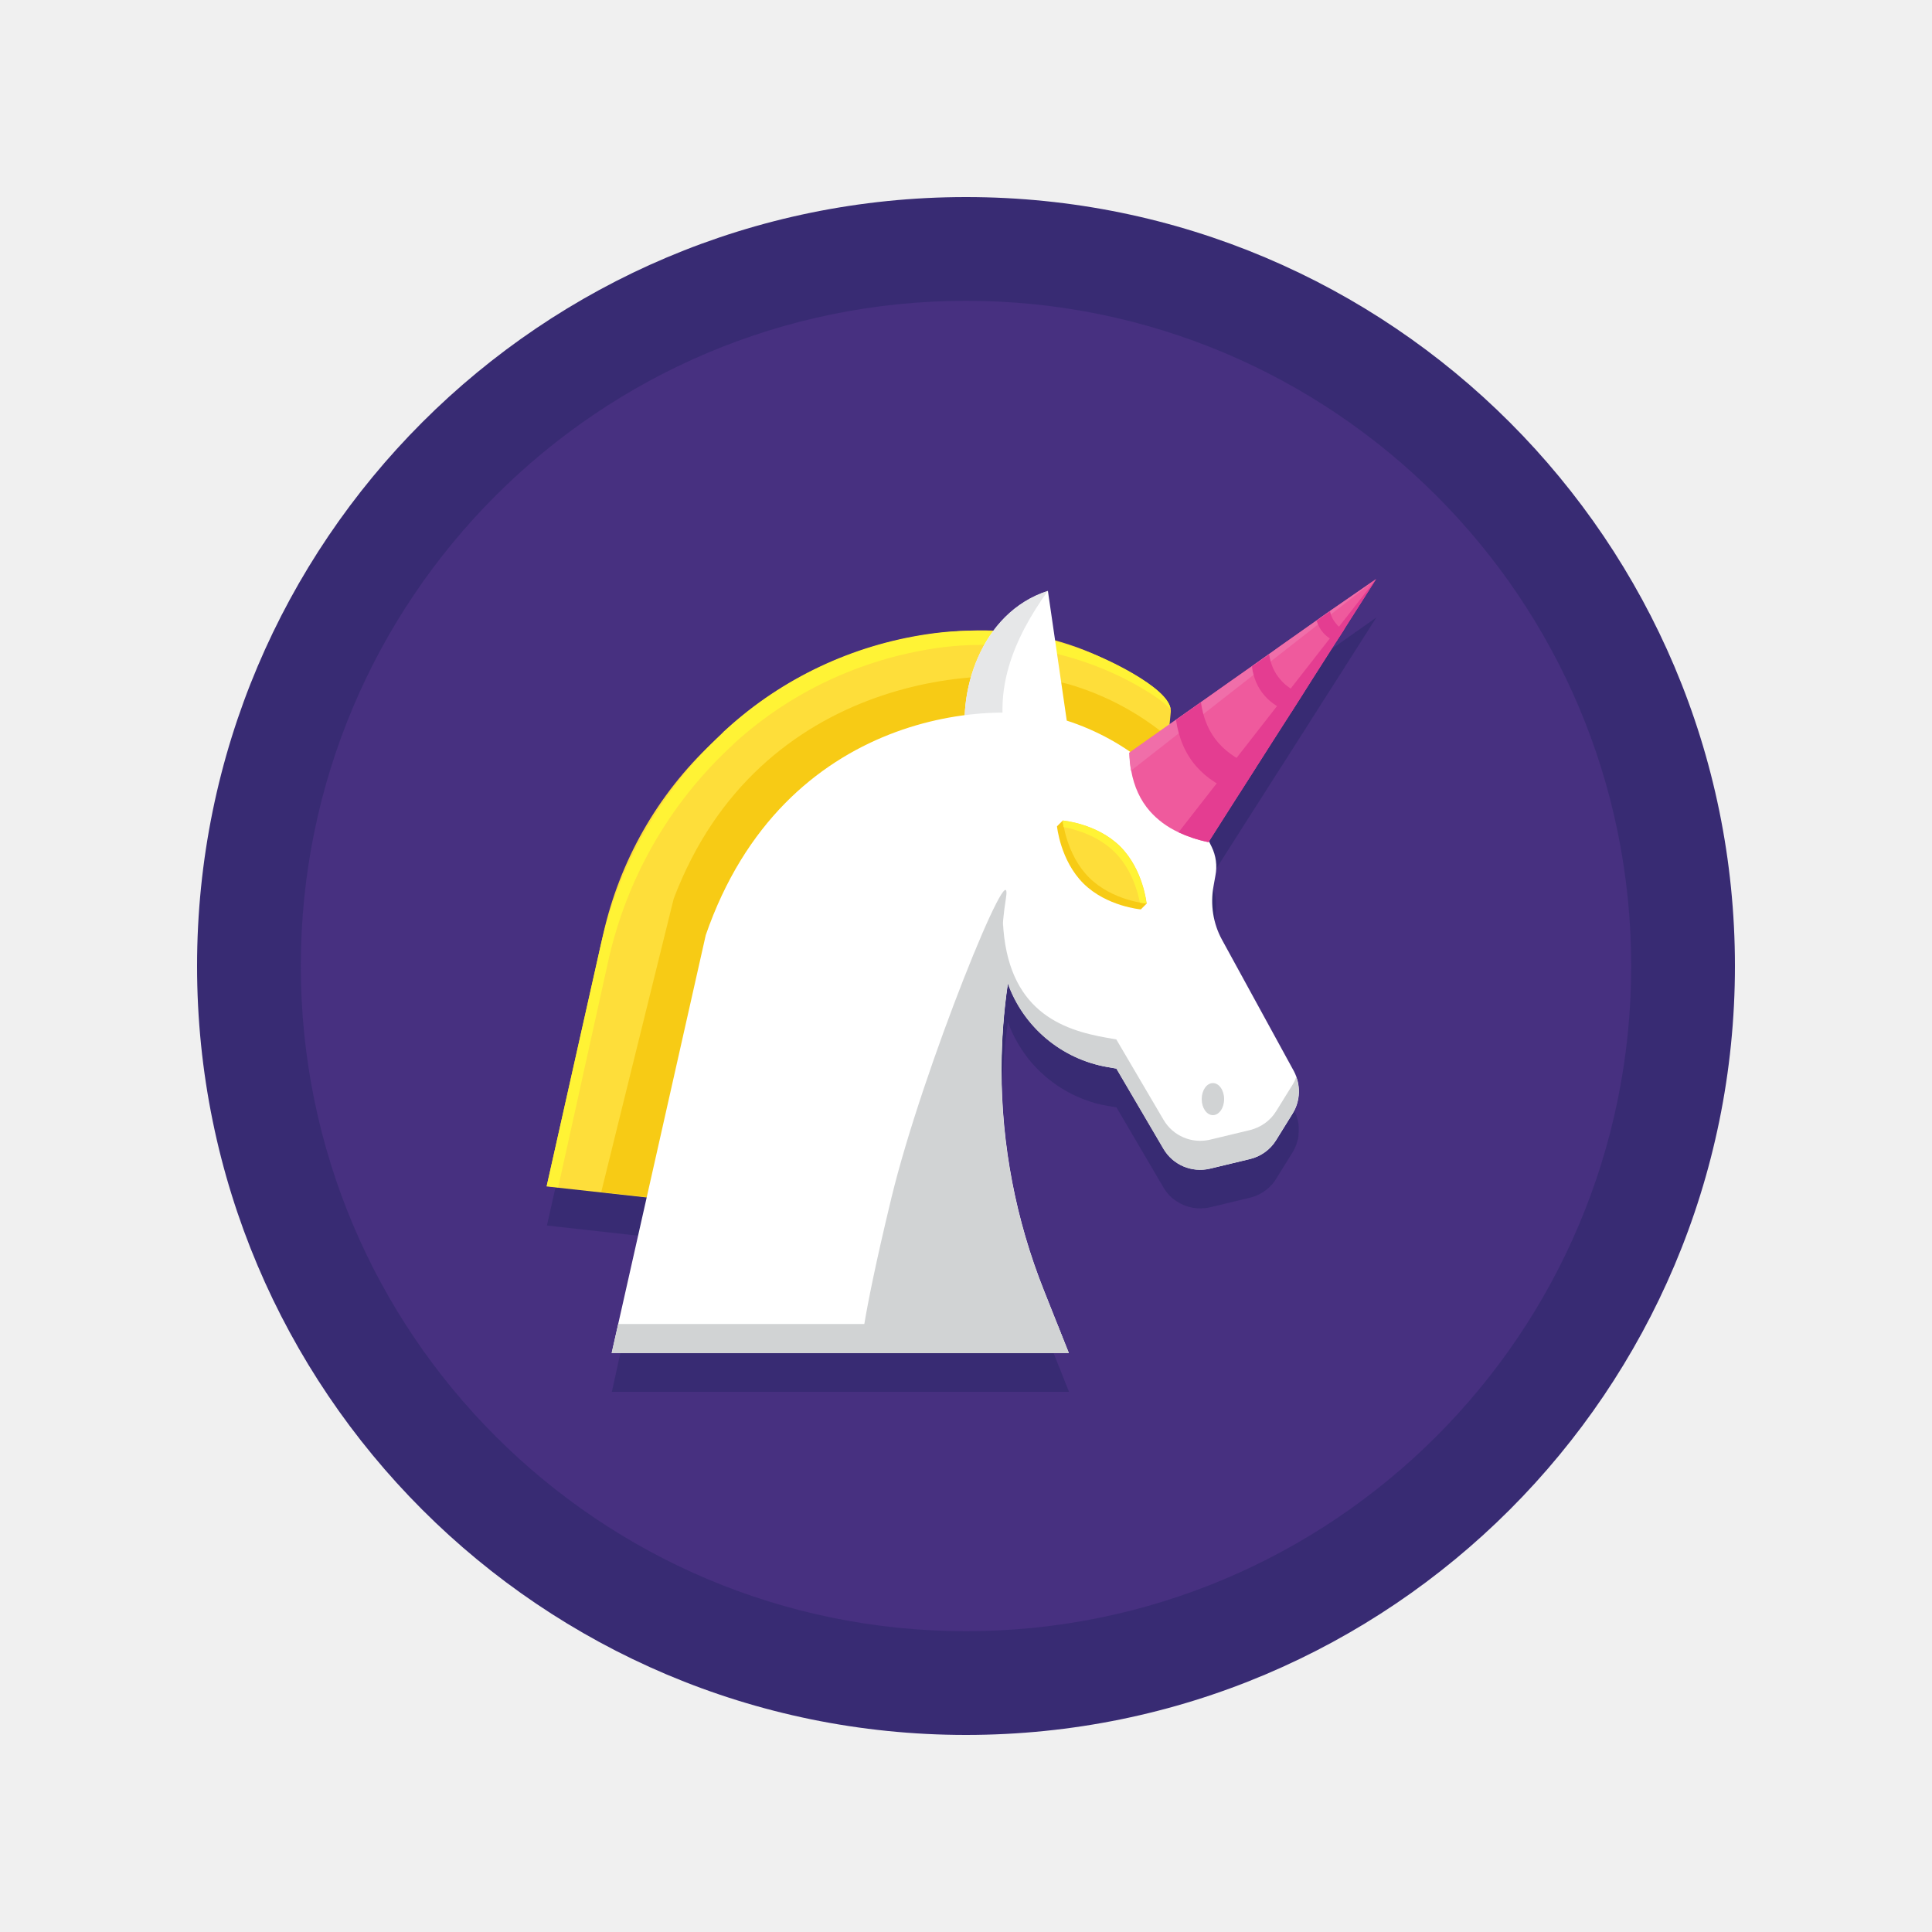
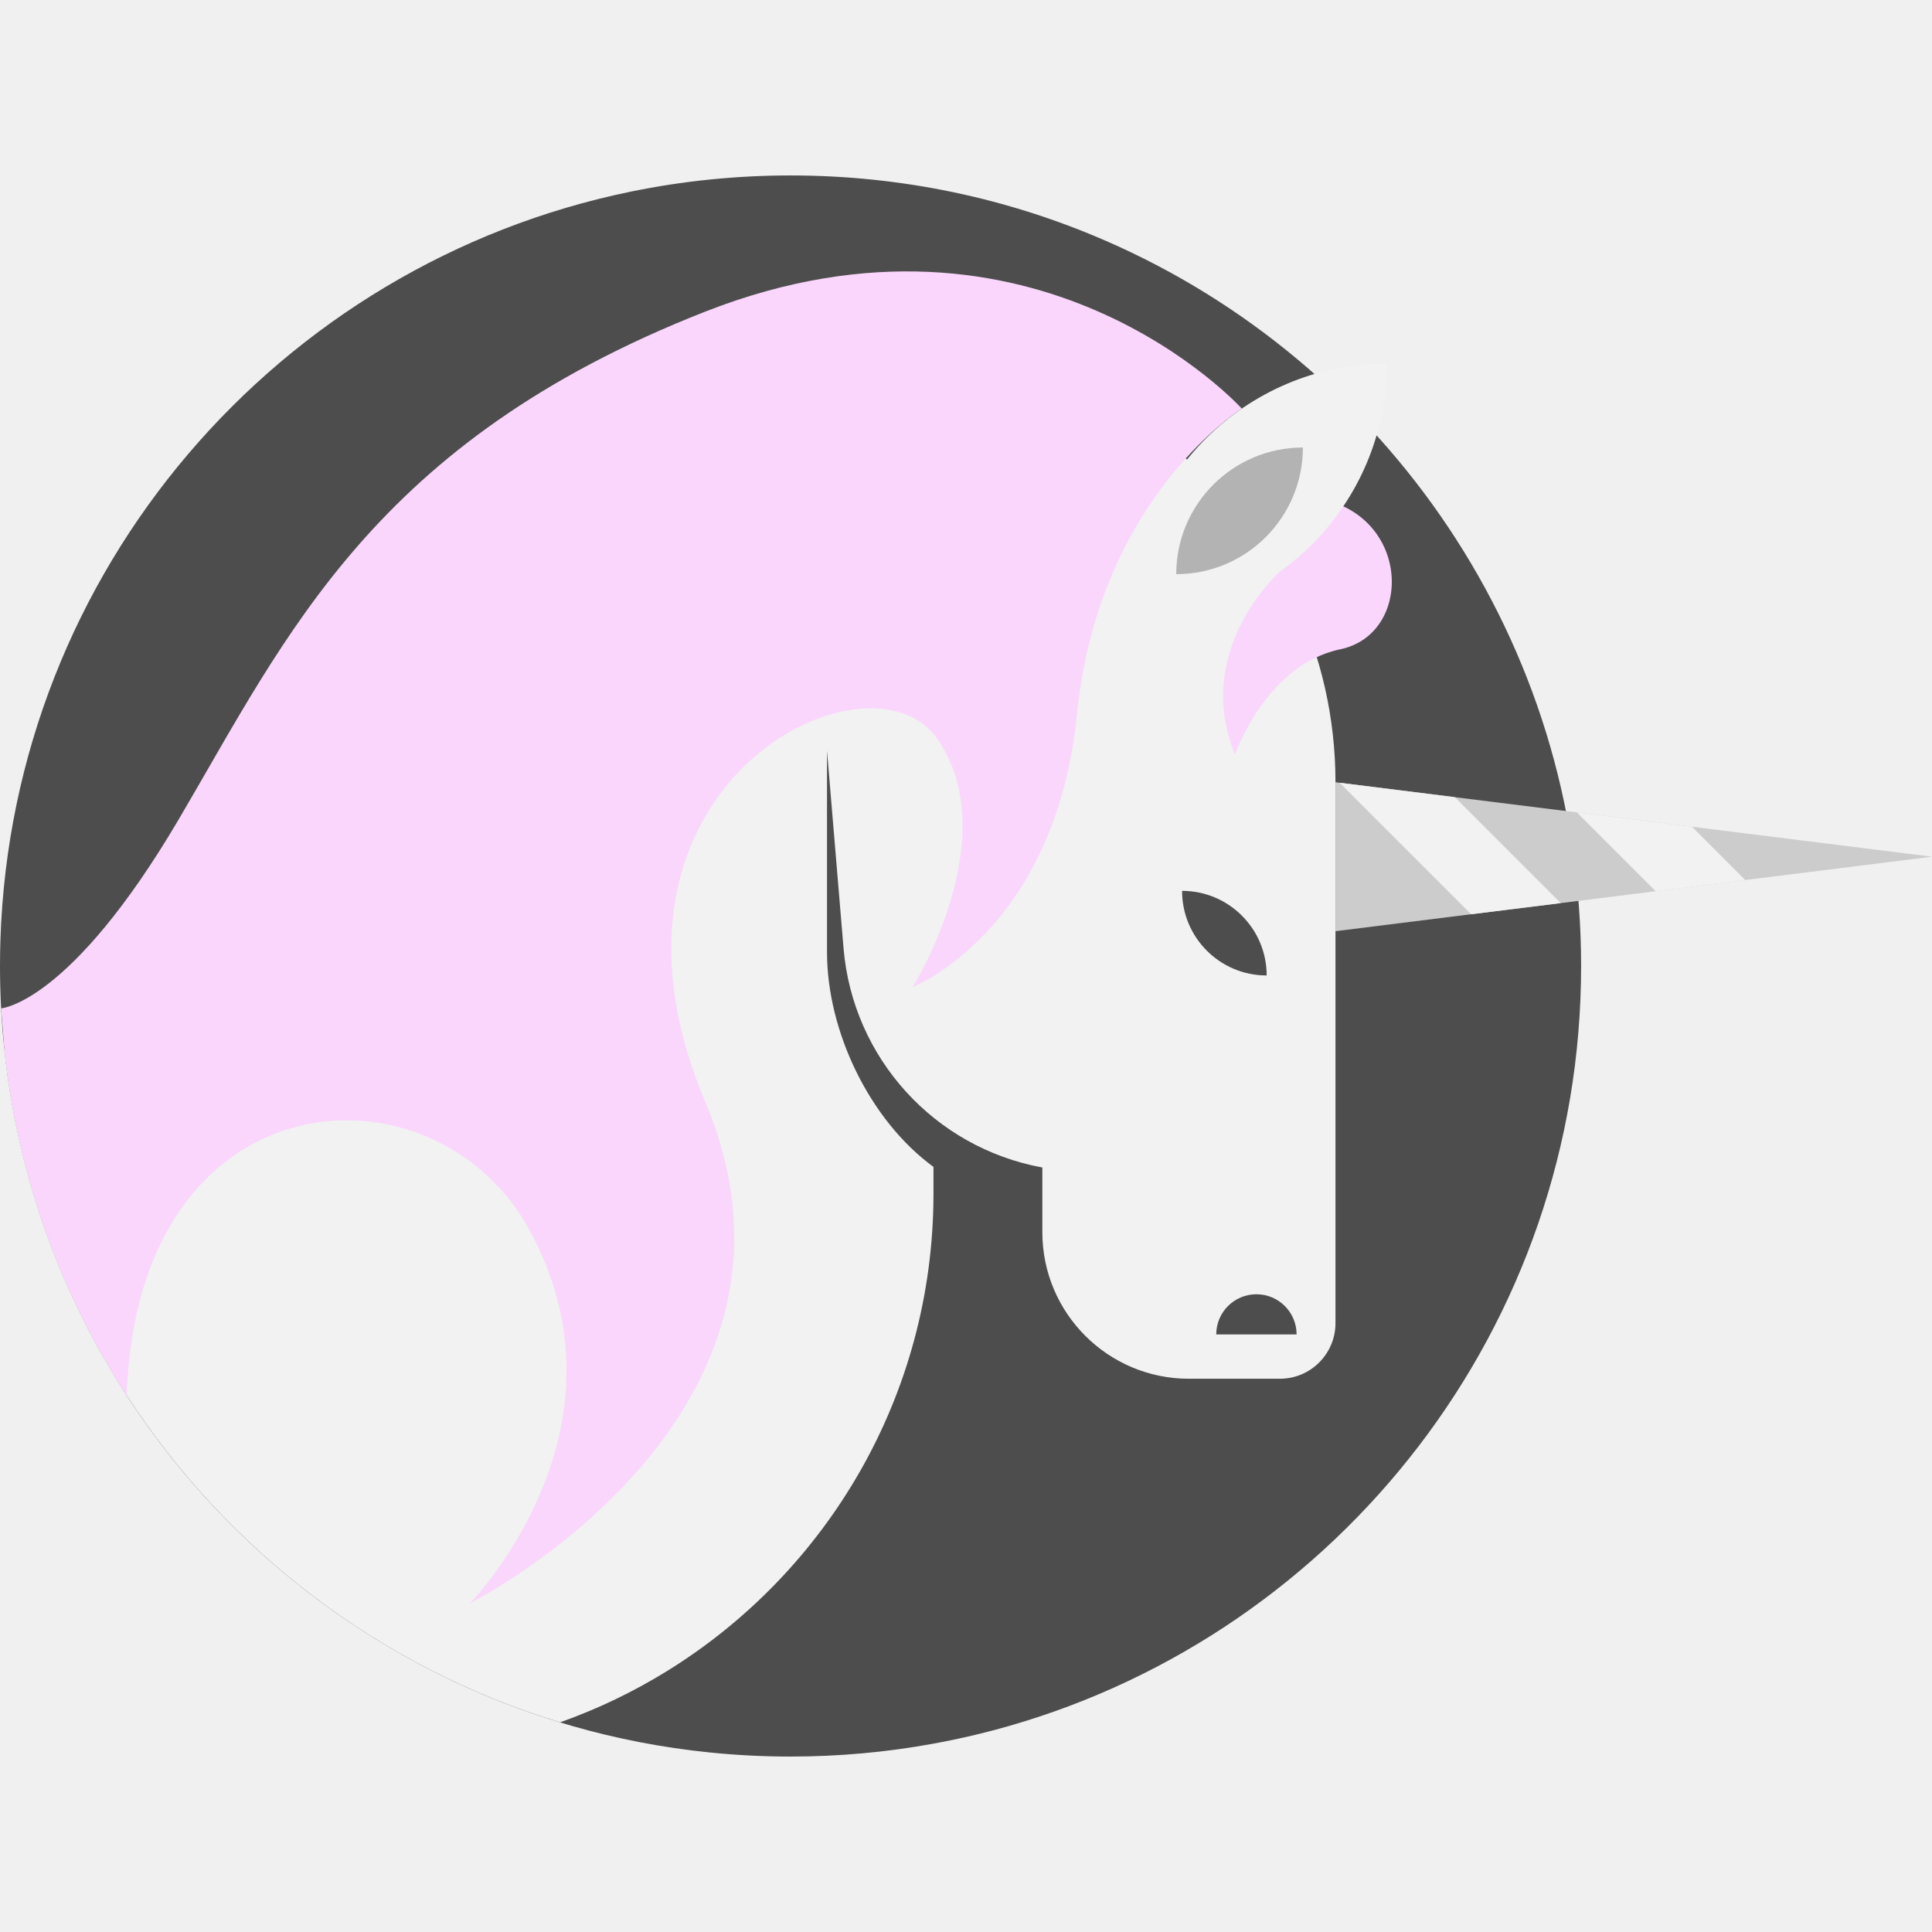
- <svg xmlns="http://www.w3.org/2000/svg" style="width: 50px; height:50px" viewBox="0 0 1000 1000" xml:space="preserve">
-   <switch>
-     <g>
-       <circle fill="#382B73" cx="500" cy="500" r="398" />
-       <circle fill="#473080" cx="500" cy="500" r="344.3" />
-       <path fill="#382B73" d="m689.7 335.6-1.3.9-4.4 3.1-2.5 1.8-17.6 12.4-7 5-.3.2-8.6 6-12.8 9-10.6 7.5-2.7 1.9-12.9 9.1-3.5 2.4.6-6.5V387c0-.3-.1-.5-.2-.8 0-.1 0-.1-.1-.2-.2-.7-.5-1.4-.9-2.1 0-.1-.1-.1-.1-.2l-.6-.9c-.1-.1-.1-.2-.2-.3-.2-.3-.4-.6-.6-.8-.1-.1-.1-.2-.2-.2-.6-.7-1.2-1.5-2-2.2l-.2-.2-.9-.9-.3-.3c-.3-.3-.6-.5-.9-.8l-.3-.3c-.4-.3-.8-.6-1.2-1-.1 0-.1-.1-.2-.1-.5-.4-1-.7-1.5-1.1-.1-.1-.2-.2-.3-.2-.4-.3-.8-.6-1.2-.8-.2-.1-.3-.2-.5-.4-.4-.2-.7-.5-1.1-.7-.2-.1-.4-.2-.5-.4-.4-.3-.8-.5-1.3-.8-.1-.1-.3-.2-.4-.3-.6-.3-1.1-.7-1.7-1-.2-.1-.3-.2-.5-.3-.4-.3-.8-.5-1.3-.8-.1 0-.2-.1-.3-.1-.1-.1-.2-.1-.3-.1-.8-.5-1.6-.9-2.5-1.4-.3-.1-.5-.3-.8-.4-.8-.4-1.6-.9-2.4-1.3-.1-.1-.3-.1-.4-.2-3.7-1.9-7.5-3.8-11.1-5.5-7.5-3.5-15.2-6.3-23.1-8.5l-3.7-25.5c-11.9 3.8-21.3 11.3-28.1 20.5-2.8-.1-5.7-.2-8.5-.1-8 .2-16 .8-23.9 1.9-.7.1-1.5.2-2.2.3h-.3c-.4.1-.8.1-1.1.2-1 .2-1.9.3-2.9.5-.5.1-1 .2-1.4.3-.9.2-1.8.3-2.6.5-.5.1-1 .2-1.4.3-.9.2-1.9.4-2.8.6l-1.2.3c-1.3.3-2.6.6-4 .9-.2.1-.4.1-.6.2l-3.3.9c-.4.1-.9.2-1.3.4-.9.2-1.8.5-2.7.7-.5.1-.9.3-1.4.4-.9.3-1.8.5-2.6.8-.4.1-.9.3-1.3.4-1.1.4-2.2.7-3.3 1.1-.2.1-.4.1-.6.2-1.3.4-2.6.9-3.8 1.4-.4.1-.7.3-1.1.4-.9.3-1.8.7-2.7 1-.4.2-.9.4-1.3.5-.8.3-1.7.7-2.5 1-.4.2-.9.4-1.3.6-.9.4-1.8.8-2.8 1.2-.3.1-.7.3-1 .4-1.2.6-2.5 1.1-3.7 1.7-.2.1-.5.2-.7.3l-3 1.5-1.2.6c-.8.4-1.6.8-2.5 1.3-.4.2-.9.5-1.3.7-.8.4-1.7.9-2.5 1.3l-1.2.6c-1.1.6-2.2 1.2-3.3 1.9-.1.1-.2.1-.3.2-1.2.7-2.3 1.4-3.5 2.1-.4.2-.7.4-1.1.7-.8.5-1.6 1-2.4 1.6-.4.3-.8.5-1.2.8-.8.5-1.5 1-2.3 1.5-.4.3-.8.5-1.2.8-.9.6-1.7 1.2-2.6 1.8-.3.2-.6.4-.8.6l-3.3 2.4c-.2.2-.5.4-.7.6-.9.7-1.7 1.3-2.6 2-.4.3-.7.6-1.1.9-.7.6-1.5 1.2-2.2 1.8-.4.3-.8.6-1.1.9-.7.6-1.5 1.2-2.2 1.9-.3.3-.7.6-1 .8-1 .9-2.1 1.8-3.1 2.8-.9.8-1.8 1.6-2.6 2.5l-4.8 4.5c-28.3 26.6-47.9 61.1-56.4 99l-29.3 130.5 5.9.7 45.9 5.1-14.9 65.2-.7 3.3-2.6 11.8h236.6l-1.7-4.3-4.3-10.8-6.9-17.4c-14.5-36.4-21.9-75.1-21.9-114 0-2.5 0-4.9.1-7.4.1-5.9.5-11.7.9-17.6 0-.6.1-1.2.1-1.8.1-1 .2-2 .3-2.9.1-.8.2-1.6.2-2.5.1-.8.2-1.7.3-2.5.1-1.1.2-2.1.4-3.2.1-.6.2-1.3.2-1.9.2-1.7.5-3.4.7-5.1.9 2.5 1.9 4.9 3.1 7.2.3.6.6 1.3 1 1.9.4.7.8 1.5 1.2 2.2 1.3 2.2 2.7 4.3 4.2 6.3.4.6.9 1.2 1.3 1.7 7.5 9.3 17.4 16.5 28.7 20.8 3.9 1.5 7.9 2.6 12.1 3.3l1.8.3 2.8.5 24.4 41.6c1.2 2 2.7 3.8 4.4 5.3.1.1.3.2.4.3.6.5 1.2.9 1.8 1.3 5 3.4 11.3 4.6 17.4 3.2l10.4-2.5 10.4-2.5c3.8-.9 7.3-2.9 10.1-5.6 1.3-1.2 2.4-2.6 3.3-4.1l8.5-13.7c.2-.4.5-.8.7-1.2.1-.1.1-.3.2-.4.1-.3.3-.5.4-.8.1-.2.1-.3.2-.5s.2-.5.3-.7c.1-.2.1-.4.2-.6.1-.2.2-.5.2-.7.1-.2.1-.4.2-.6.1-.2.1-.5.2-.7.1-.2.1-.4.2-.6 0-.2.1-.4.1-.7.1-.5.2-1 .2-1.5v-.4c0-.3 0-.6.1-.9V583.1c0-.3-.1-.6-.1-.9v-.3c-.2-1.6-.6-3.1-1.1-4.6-.4-1-.8-2-1.3-3l-37.2-68c-4.6-8.4-6.2-18.2-4.4-27.6l1-5.6c.9-5.1.2-10.4-2-15-.4-.9-.9-1.8-1.3-2.6l15.7-24.7 8.8-13.8 2-3.1 7.2-11.3 8.9-13.9 5.9-9.3.1-.1 4.8-7.6 12.5-19.6 4-6.2.9-1.5 15.8-24.8-22.7 16z" />
-       <path fill="#FEDE3A" d="m602.5 403.8 3.5-35.3c.7-9.1-19.2-20.4-36.8-28.6-19.9-9.2-41.6-14-63.5-13.6-47.6.9-93.9 18.7-129.7 51.3-.9.8-1.8 1.6-2.6 2.5l-4.8 4.5c-28.3 26.6-47.9 61.1-56.4 99l-29.3 130.5 51.8 5.7 267.8-216z" />
-       <path fill="#FFF335" d="m288.9 614.6 26-117.5c9.4-42.1 31.2-80.4 62.6-109.9.9-.8 1.8-1.6 2.6-2.5 29.2-26.6 65.4-43.3 103.6-49.1 36.9-5.5 74.7 1.6 107 20.4 6.2 3.6 11.7 7.4 15.2 11.1-.7-5.8-9-12.3-19.3-18.4-32.2-18.8-70.1-26-107-20.4-38.2 5.7-74.4 22.5-103.6 49.1-.9.8-1.8 1.6-2.6 2.5-31.4 29.6-53.2 67.9-62.6 109.9L283 613.9l5.9.7z" />
-       <path fill="#F7CB15" d="M604.7 381.7c-.7-.6-1.3-1.1-2-1.7-13.5-10.9-29.3-19.5-46.7-25-43.3-13.7-163.3-6-207.3 110.2L311.2 617l23.5 2.6 267.8-215.9 2.2-22z" />
-       <path fill="#FFF" d="m553.8 384.3-32.4 2.2-12.4.8-8.4.6c-5.8-28.7 6.8-70.8 41.8-82l11.4 78.4z" />
-       <path fill="#E6E7E8" d="M542.4 305.8c-18.3 25.5-28.6 52-21 80.6l-12.4.8-8.4.6c-5.8-28.7 6.8-70.7 41.8-82z" />
-       <path fill="#FFF" d="m669 576.5-8.5 13.7c-3 4.9-7.9 8.3-13.4 9.7l-20.8 5c-9.4 2.2-19.1-1.9-24-10.2l-24.4-41.6-4.6-.8c-23.7-4.1-43.4-20.7-51.6-43.3-2.2 14.9-3.3 29.9-3.3 44.8 0 38.9 7.4 77.6 21.9 114l12.9 32.5H316.6L365.3 484C405.5 367.8 515 360.2 554.6 373.8c15.9 5.5 30.3 14 42.7 25 12.3 10.9 22.5 24.3 29.8 39.4 2.3 4.7 3 9.9 2 15l-1 5.6c-1.7 9.4-.2 19.2 4.4 27.6l37.2 68c3.7 7 3.5 15.4-.7 22.1z" />
-       <path fill="#D1D3D4" d="m320 685.3-3.4 15h236.6l-6-15zM669 561.5l-8.5 13.7c-3 4.9-7.9 8.3-13.4 9.7l-20.8 5c-9.4 2.2-19.1-1.9-24-10.2L577.8 538l-4.6-.8c-23.7-4.1-52-14-54.1-60.2-2.2 14.9-.8 46.8-.8 61.7 0 2.6 0 5.1.1 7.7.3-12.5 1.3-25 3.2-37.4 8.1 22.7 27.8 39.2 51.6 43.3l4.6.8 24.4 41.6c4.9 8.3 14.6 12.4 24 10.2l20.8-5c5.6-1.3 10.4-4.8 13.4-9.7l8.5-13.7c3.6-5.8 4.3-12.8 2-19.1-.4 1.4-1.1 2.8-1.9 4.1z" />
-       <path fill="#EF5A9D" d="m712.3 299.7-15.8 24.8-.9 1.5-4 6.2-12.5 19.6-4.8 7.6-.1.1-5.9 9.3-8.9 13.9-7.2 11.3-2 3.1-8.8 13.8-15.9 25c-5.8-1.2-11-3-15.5-5.1-6-2.8-10.9-6.5-14.8-10.9-5-5.7-8.2-12.7-9.7-21-.5-3-.8-6.1-.9-9.3l24.2-17.1 12.9-9.1 2.7-1.9L635 354l12.8-9 8.6-6.1.3-.2 7-5 17.6-12.4 2.5-1.8 4.4-3.1 1.3-.9 22.8-15.8z" />
-       <path fill="#F7CB15" d="M590.5 470.7s-17.7-1.5-29.7-13.4-13.7-29.6-13.7-29.6l3-3s16.7 6.4 26.7 16.4c9.4 9.3 16.7 26.6 16.7 26.6l-3 3z" />
-       <path fill="#FEDE3A" d="M593.5 467.7s-17.7-1.5-29.7-13.4-13.7-29.6-13.7-29.6 17.7 1.5 29.7 13.4 13.7 29.6 13.7 29.6z" />
-       <path fill="#FFF335" d="M576.9 441c8.8 8.7 12 20.5 13.1 26.2 2.1.4 3.4.5 3.4.5s-1.7-17.7-13.7-29.6c-12-11.9-29.7-13.4-29.7-13.4s.1 1.3.5 3.4c5.9 1.1 17.7 4.3 26.4 12.9z" />
-       <path fill="#D1D3D4" d="M553.2 700.3H445.5s-.3-13.2 15.8-79.9c16-66.6 64.2-185 59.3-155-4.8 30 1 43.5 1 43.5-2.2 14.9-3.3 29.9-3.3 44.8 0 38.9 7.4 77.6 21.9 114l13 32.6z" />
-       <path fill="#E43D91" d="m712.3 299.7-15.8 24.8-.9 1.5-4 6.2-12.5 19.6-4.8 7.6-.1.1-5.9 9.3-8.9 13.9-7.2 11.3-2 3.1-8.8 13.8-15.9 25c-5.8-1.2-11-3-15.5-5.1l102.3-131.1z" />
-       <path fill="#F06EA9" d="m712.3 299.7-126.9 99.2c-.5-3-.8-6.1-.9-9.3l24.2-17.1 12.9-9.1 2.7-1.9 10.6-7.5 12.8-9 8.6-6.1.3-.2 7-5 17.6-12.4 2.5-1.8 4.4-3.1 1.3-.9 22.9-15.8z" />
-       <path fill="#E43D91" d="m650.2 397.1-8.8 13.8c-9.4-3.3-16.7-8-22.1-14.1-5.7-6.5-9.2-14.6-10.6-24.2l12.9-9.1c1.2 8.5 4.2 15.6 9.3 21.3 4.8 5.3 11.2 9.4 19.3 12.3zM674.3 359.4l-6 9.4c-5.9-2-10.5-4.9-13.8-8.8-3.5-4-5.7-9-6.5-15l8.6-6.1.3-.2c.8 5.2 2.7 9.5 5.8 13 2.8 3.4 6.7 5.9 11.6 7.7z" />
-       <g>
-         <path fill="#E43D91" d="m695.6 326-4 6.2c-2.8-1.2-5.1-2.8-6.8-4.8-1.5-1.7-2.6-3.8-3.3-6.1l2.5-1.8 4.4-3.1c.5 2.4 1.5 4.5 3 6.2 1.1 1.5 2.5 2.6 4.2 3.4z" />
-       </g>
-       <g>
-         <ellipse fill="#D1D3D4" cx="627.8" cy="568.9" rx="5.8" ry="8.3" />
-       </g>
-     </g>
-   </switch>
+ <svg xmlns="http://www.w3.org/2000/svg" height="800px" width="800px" version="1.1" id="Capa_1" viewBox="0 0 415.76 415.76" xml:space="preserve">
+   <g>
+     <path style="fill:#4D4D4D;" d="M340.25,207.875c0,77.67-52.03,143.18-123.15,163.56c-5.31,1.52-10.72,2.79-16.22,3.79   c-9.98,1.83-20.25,2.78-30.75,2.78c-5.91,0-11.74-0.3-17.49-0.89c-10.12-1.03-19.97-2.95-29.48-5.68   c-0.88-0.25-1.76-0.51-2.64-0.79c-11.25-3.42-22-7.98-32.13-13.54c-40.95-22.46-71.64-61.29-83.27-107.68   c-1.95-7.73-3.36-15.66-4.2-23.77c-0.61-5.84-0.92-11.78-0.92-17.78c0-1.86,0.03-3.7,0.09-5.55   c2.55-79.7,59.94-145.56,135.67-161.09c11.1-2.28,22.6-3.48,34.37-3.48c24.09,0,47.01,5.01,67.77,14.04   C298.13,77.975,340.25,138.015,340.25,207.875z" />
+     <path style="fill:#F2F2F2;" d="M287.39,168.341v116.394c0,6.609-5.358,11.967-11.967,11.967H255.85   c-17.419,0-31.54-14.121-31.54-31.54v-13.92c-23.27-4.27-40.8-23.6-42.78-47.17l-3.56-42.52v43.35c0,17.08,9.19,36.18,22.91,46.21   v5.76c0,43.39-22.9,81.43-57.27,102.69c-7.22,4.47-14.96,8.2-23.09,11.08c-38.77-11.79-71.67-37.06-93.25-70.35   c-14.22-21.92-23.51-47.32-26.35-74.64c4.9-2.92,9.62-6.13,14.14-9.6c17.81-13.64,32.49-31.38,42.5-52.18   c24.76-51.48,77.41-87.01,138.35-87.01c22.61,0,43.3,8.2,59.26,21.8C274.89,115.431,287.39,140.431,287.39,168.341z" />
+     <path style="fill:#4D4D4D;" d="M272.584,209.918L272.584,209.918c-10.056,0-18.208-8.152-18.208-18.208v0h0   C264.432,191.711,272.584,199.863,272.584,209.918L272.584,209.918z" />
+     <path style="fill:#4D4D4D;" d="M279.024,287.168c0-4.776-3.872-8.647-8.647-8.647c-4.776,0-8.647,3.872-8.647,8.647" />
+     <path style="fill:#FAD6FC;" d="M267.24,87.941c0,0-5.43,3.37-12.07,10.72c-9.19,10.17-20.71,27.98-23.41,55.06   c-4.63,46.31-34.86,58.48-35.33,58.66c0.44-0.72,19.82-32.23,5.33-53.32c-14.67-21.34-78.67,10-50,78   c28.47,67.55-49.62,107.47-50.66,107.99c0.77-0.79,36.4-37.79,12.66-80.66c-20.57-37.14-84.24-33.19-86.49,35.9   c-14.22-21.92-23.51-47.32-26.35-74.64l-0.68-8.66c0,0,14.82-0.94,38.18-40.6c23.37-39.66,42-81.33,113.34-109.33   C223.09,39.061,267.24,87.941,267.24,87.941z" />
+     <polygon style="fill:#CCCCCC;" points="415.76,184.361 375.57,189.381 356.3,191.791 335.87,194.341 316.59,196.741    287.39,200.391 287.39,168.341 288.3,168.451 313.08,171.551 339.33,174.821 364.1,177.911 364.11,177.911  " />
+     <polygon style="fill:#F2F2F2;" points="335.87,194.341 316.59,196.741 288.3,168.451 313.08,171.551  " />
+     <polygon style="fill:#F2F2F2;" points="375.57,189.381 356.3,191.791 339.33,174.821 364.1,177.911 364.11,177.911  " />
+     <path style="fill:#FAD6FC;" d="M275.399,123.039c0,0-18.903,16.714-9.642,39.352c0,0,6.667-19.333,22.667-22.667   c16-3.333,15.264-29.843-6-32.667" />
+     <path style="fill:#F2F2F2;" d="M243.373,133.308L243.373,133.308c30.409,0,55.061-24.652,55.061-55.061v0h0   C268.025,78.247,243.373,102.899,243.373,133.308L243.373,133.308z" />
+     <path style="fill:#B3B3B3;" d="M253.123,123.558L253.123,123.558c15.052,0,27.253-12.202,27.253-27.253v0l0,0   C265.325,96.305,253.123,108.507,253.123,123.558L253.123,123.558z" />
+   </g>
</svg>
